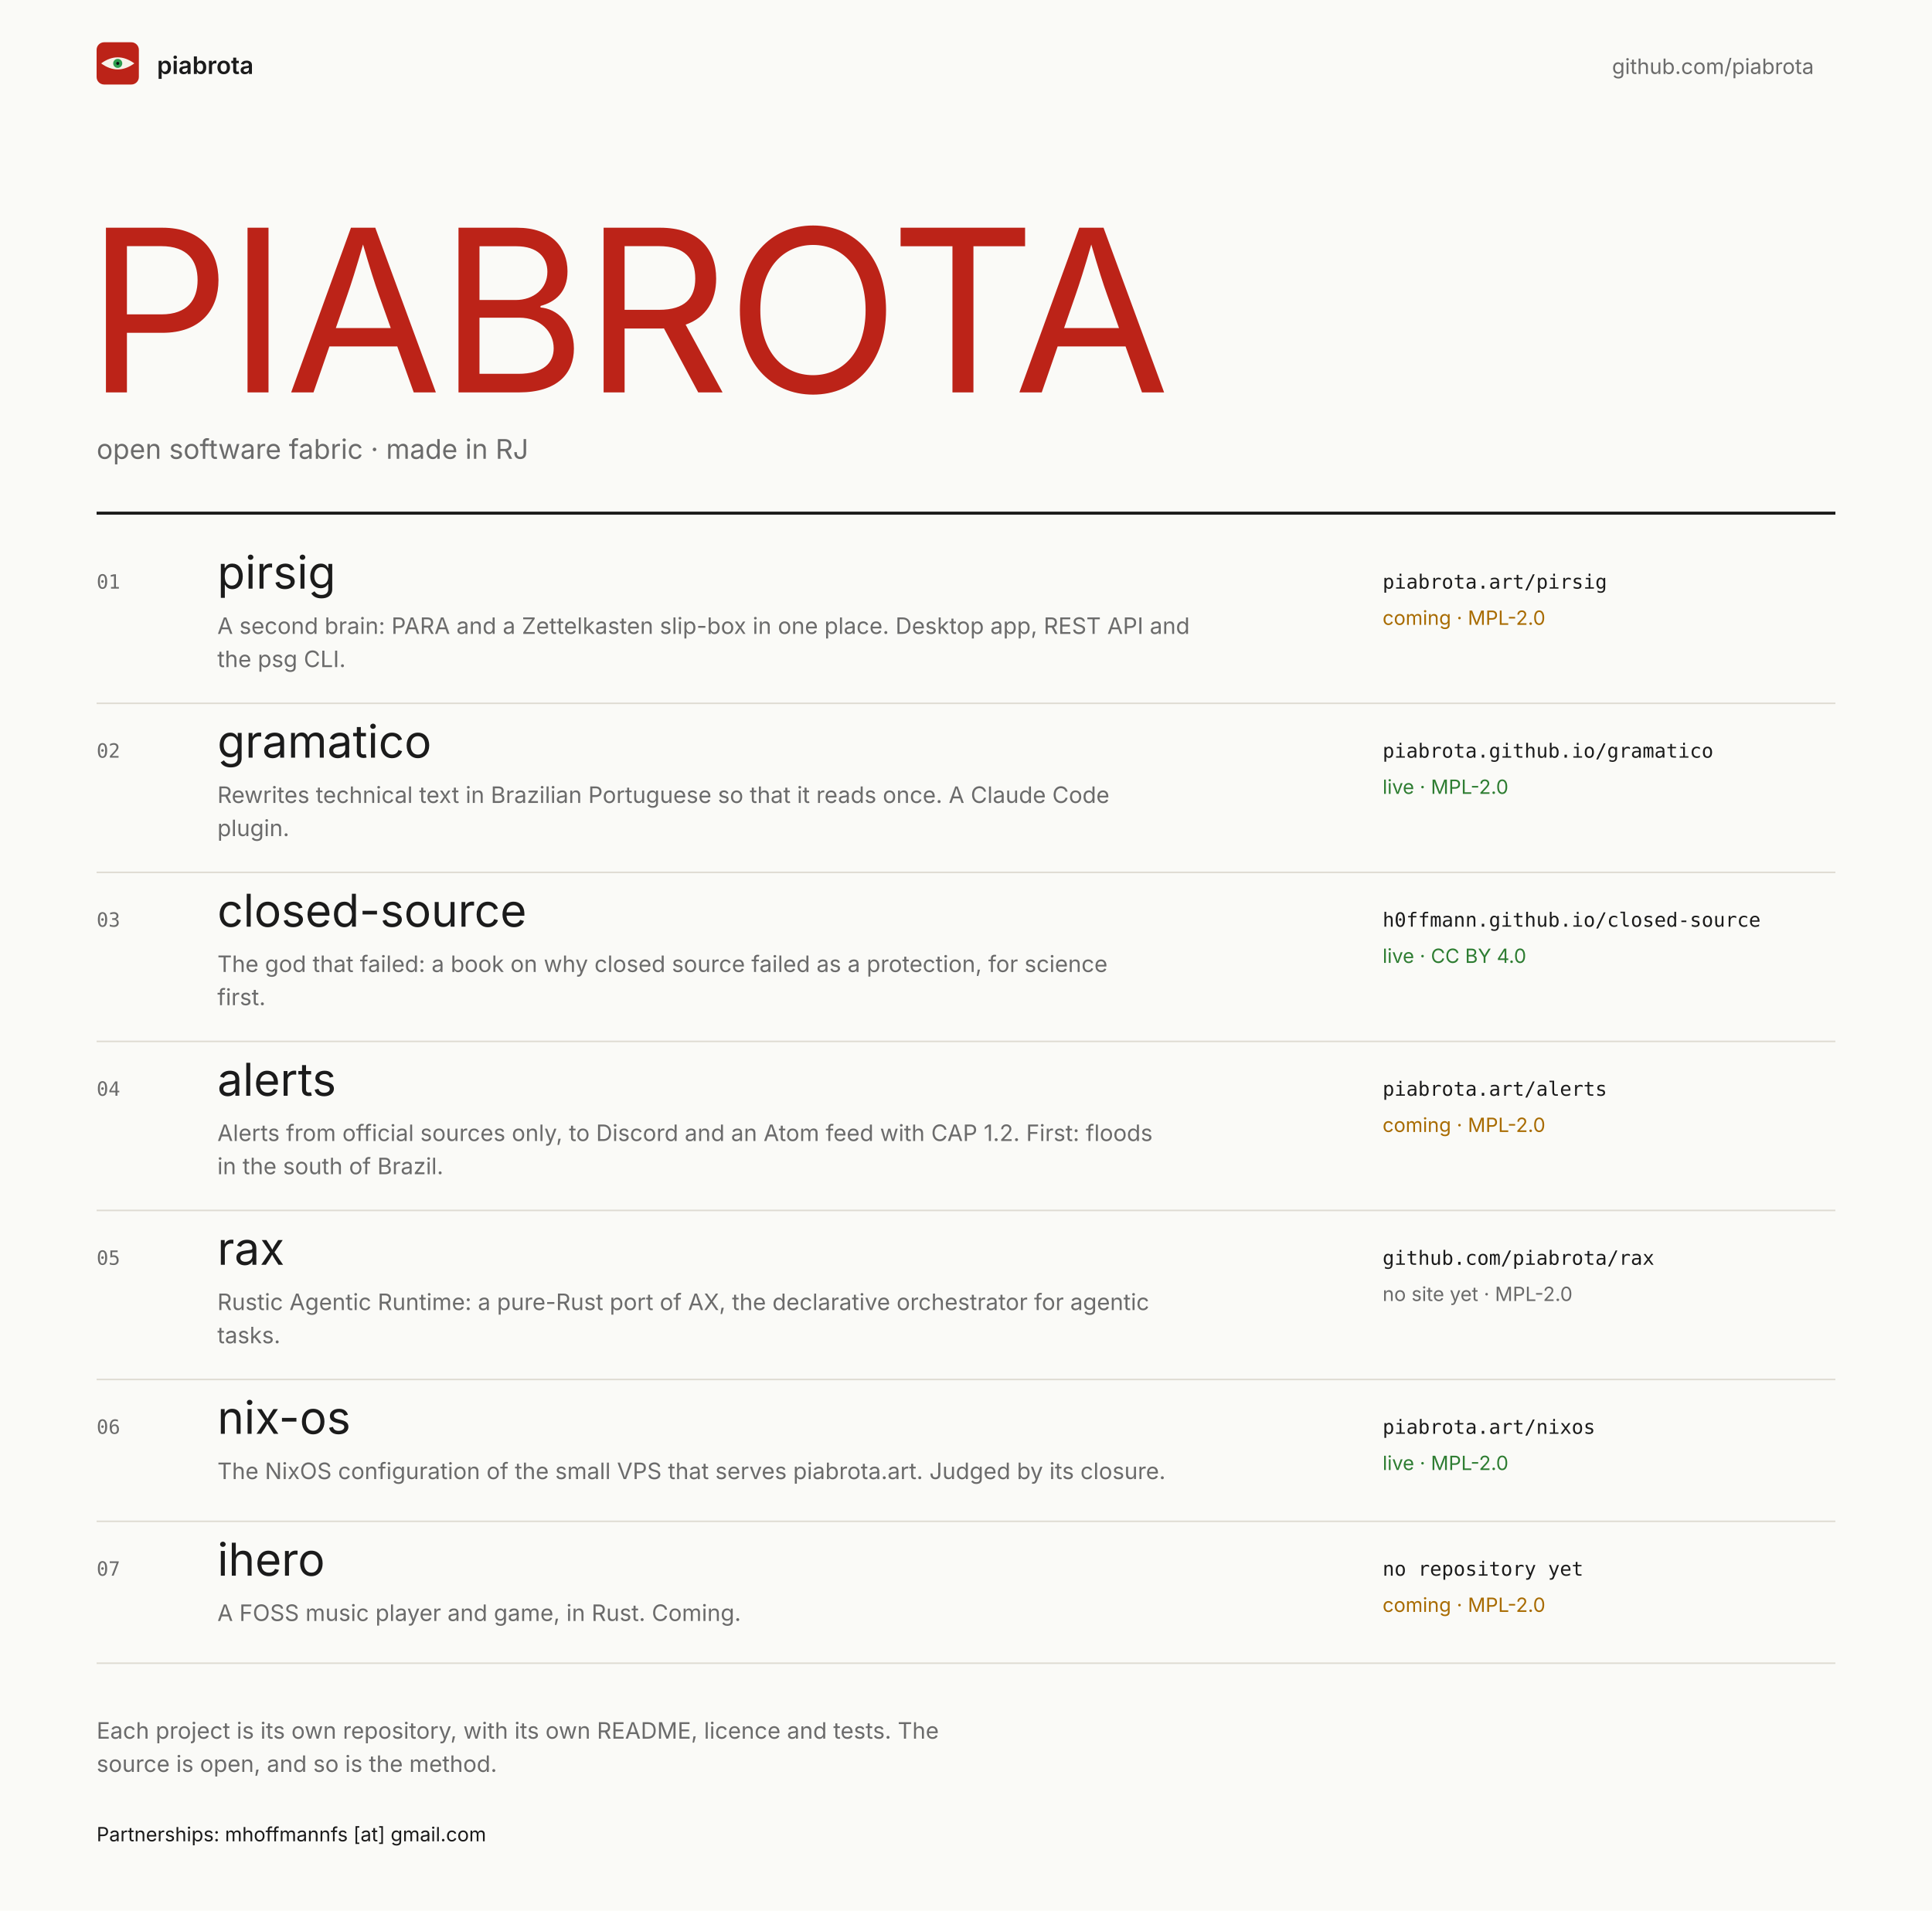
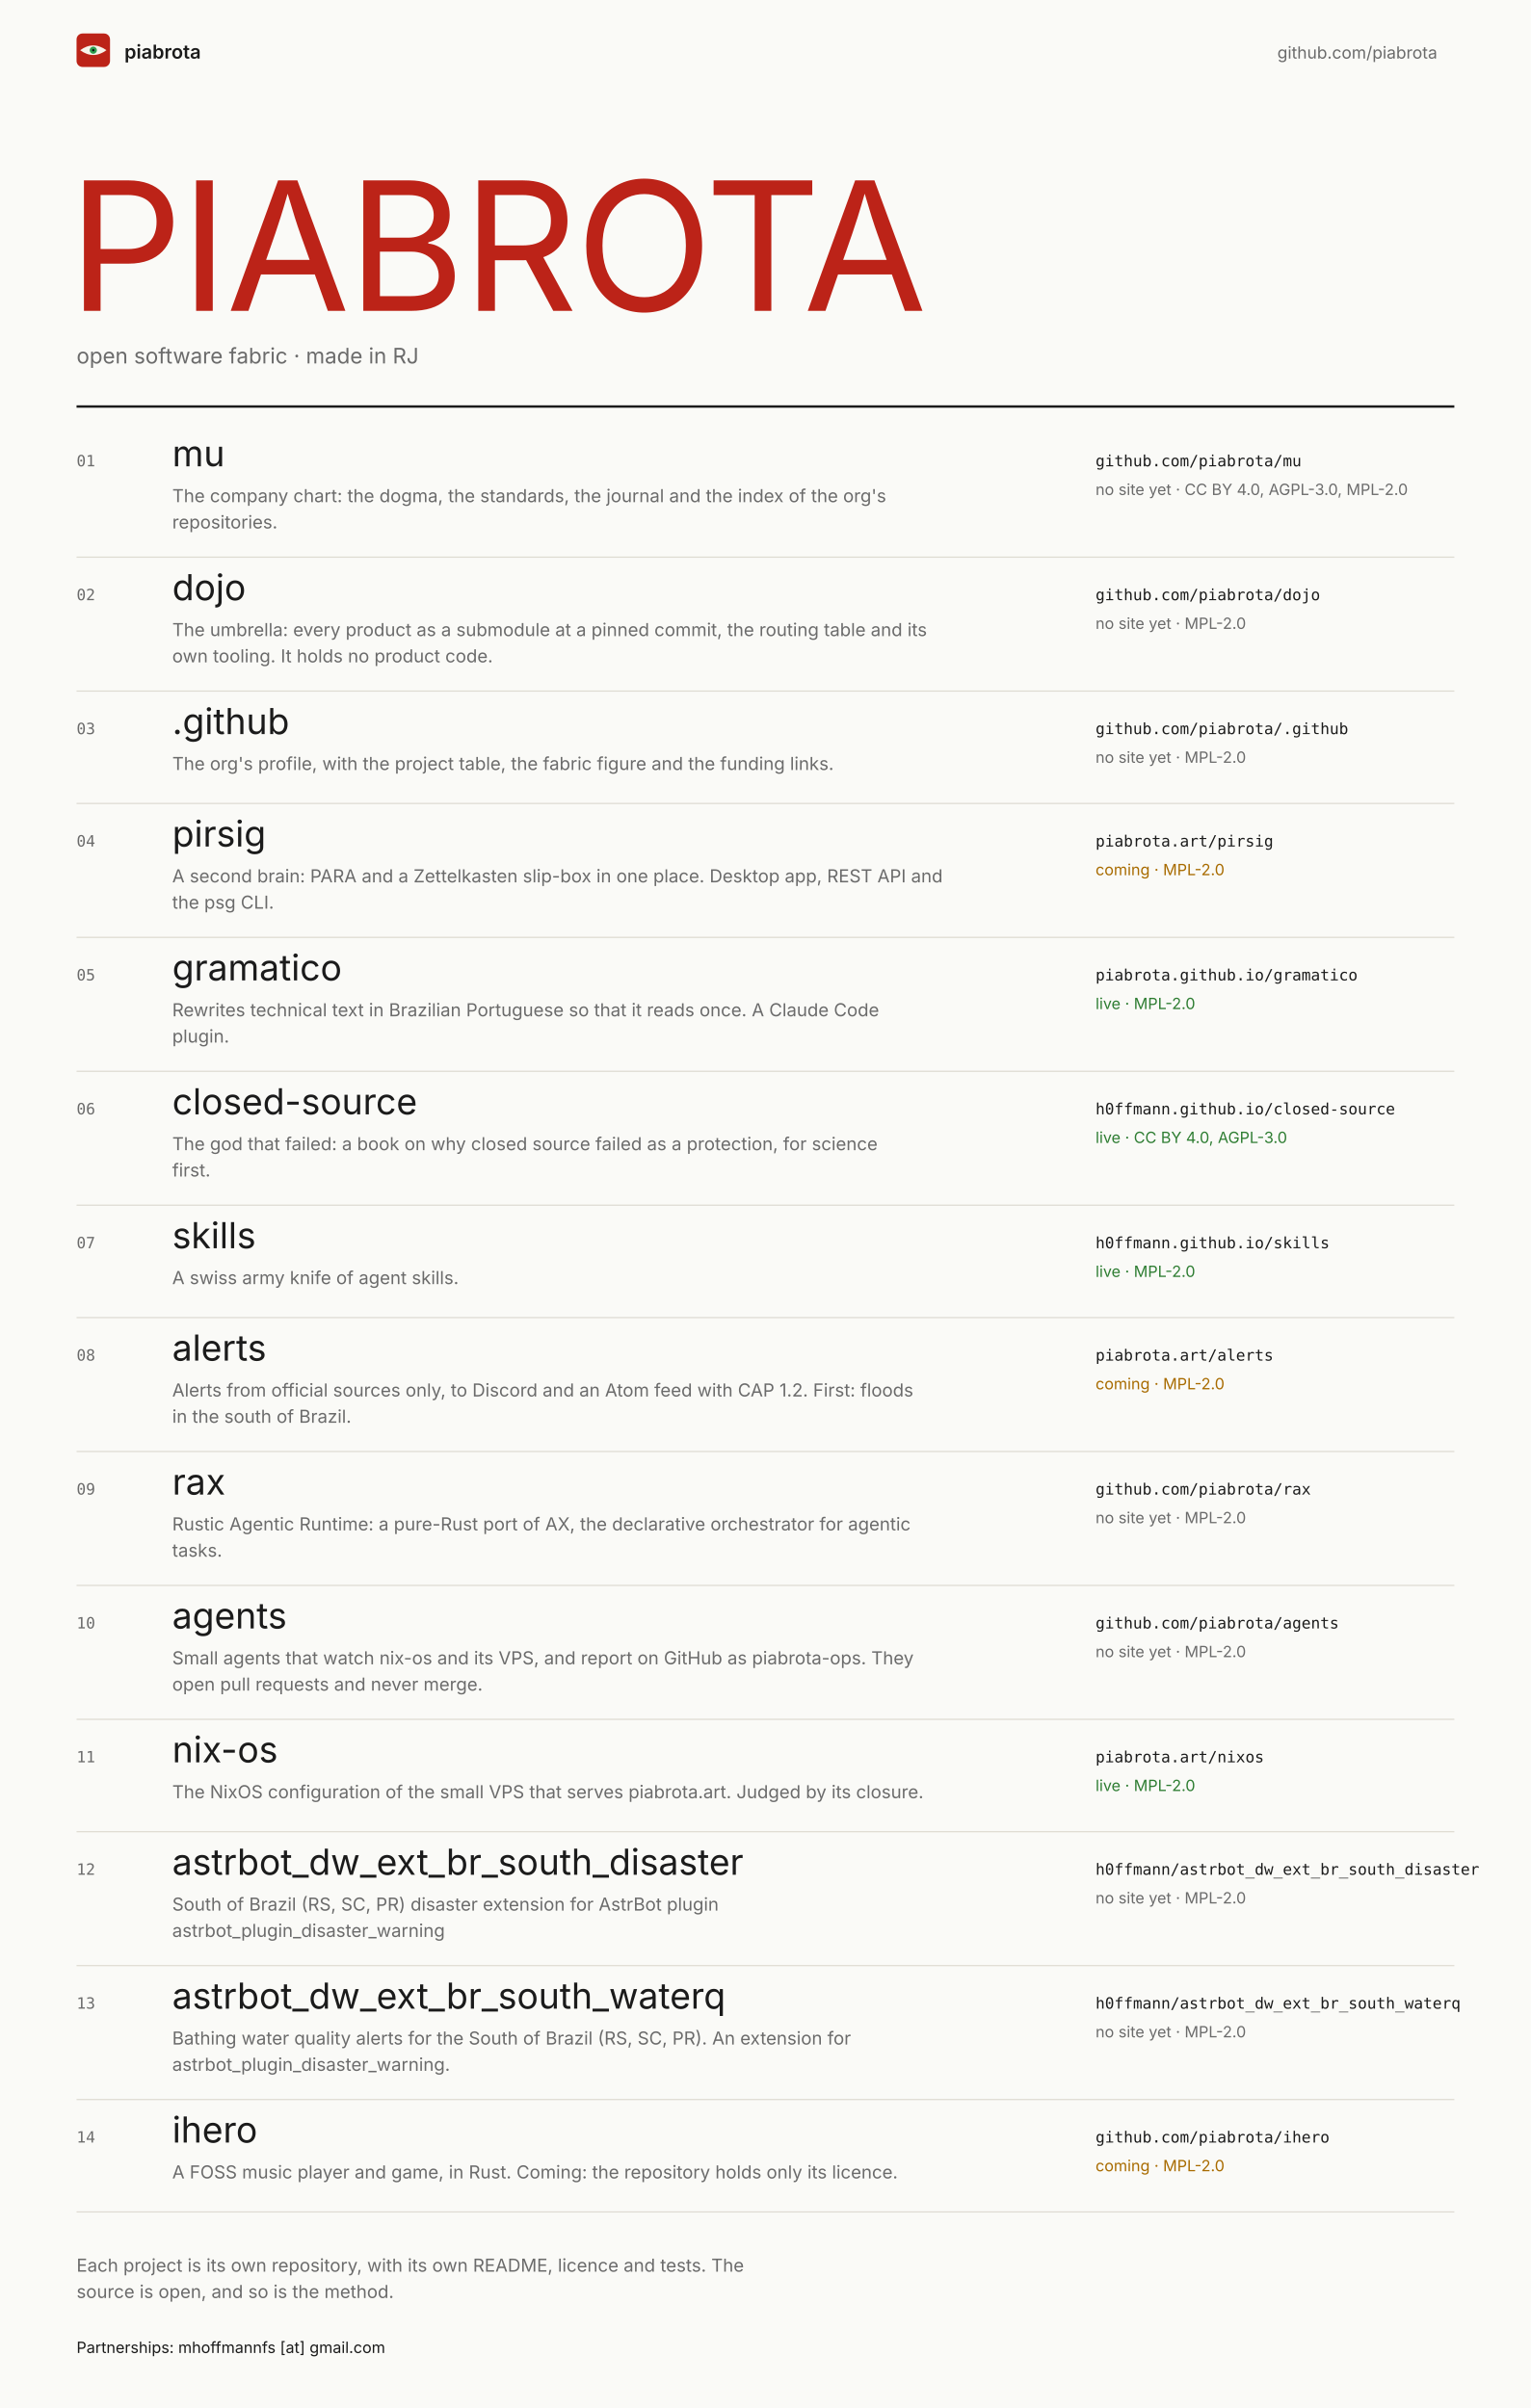
- <svg xmlns="http://www.w3.org/2000/svg" width="1280" height="1266" viewBox="0 0 1280 1266" font-family="Inter, system-ui, -apple-system, 'Segoe UI', sans-serif" role="img" aria-label="Mockup B, index: the piabrota.art homepage, 1280 px wide">
+ <svg xmlns="http://www.w3.org/2000/svg" width="1280" height="2014" viewBox="0 0 1280 2014" font-family="Inter, system-ui, -apple-system, 'Segoe UI', sans-serif" role="img" aria-label="Mockup B, index: the piabrota.art homepage, 1280 px wide">
  <defs />
-   <rect fill="#FAFAF7" height="1266" width="1280" x="0" y="0" />
+   <rect fill="#FAFAF7" height="2014" width="1280" x="0" y="0" />
  <g>
    <rect fill="#BC2318" height="28" rx="5" width="28" x="64" y="28" />
    <path d="M67 42 Q78 34 89 42 Q78 50 67 42Z" fill="#F7F3EA" />
    <circle cx="78" cy="42" fill="#2E9E4F" r="3" />
    <circle cx="78" cy="42" fill="#0B0D12" r="1" />
  </g>
  <text fill="#1B1B1B" font-size="16" font-weight="600" x="104" y="49">piabrota</text>
  <text fill="#6B6B6B" font-size="14" x="1068" y="49">github.com/piabrota</text>
  <text fill="#BC2318" font-family="'Fjalla One', 'Arial Narrow', Inter, sans-serif" font-size="150" letter-spacing="-2" x="57" y="260">PIABROTA</text>
  <text fill="#6B6B6B" font-size="18" x="64" y="304">open software fabric · made in RJ</text>
  <line stroke="#1B1B1B" stroke-width="2" x1="64" x2="1216" y1="340" y2="340" />
  <text fill="#6B6B6B" font-family="'JetBrains Mono', ui-monospace, monospace" font-size="13" x="64" y="390">01</text>
-   <text fill="#1B1B1B" font-family="'Fjalla One', 'Arial Narrow', Inter, sans-serif" font-size="30" x="144" y="390">pirsig</text>
-   <text fill="#6B6B6B" font-size="15" x="144" y="420">A second brain: PARA and a Zettelkasten slip-box in one place. Desktop app, REST API and</text>
-   <text fill="#6B6B6B" font-size="15" x="144" y="442">the psg CLI.</text>
-   <text fill="#1B1B1B" font-family="'JetBrains Mono', ui-monospace, monospace" font-size="13" x="916" y="390">piabrota.art/pirsig</text>
-   <text fill="#A86B00" font-size="13" x="916" y="414">coming · MPL-2.0</text>
+   <text fill="#1B1B1B" font-family="'Fjalla One', 'Arial Narrow', Inter, sans-serif" font-size="30" x="144" y="390">mu</text>
+   <text fill="#6B6B6B" font-size="15" x="144" y="420">The company chart: the dogma, the standards, the journal and the index of the org's</text>
+   <text fill="#6B6B6B" font-size="15" x="144" y="442">repositories.</text>
+   <text fill="#1B1B1B" font-family="'JetBrains Mono', ui-monospace, monospace" font-size="13" x="916" y="390">github.com/piabrota/mu</text>
+   <text fill="#6B6B6B" font-size="13" x="916" y="414">no site yet · CC BY 4.0, AGPL-3.0, MPL-2.0</text>
  <line stroke="#DEDBD2" x1="64" x2="1216" y1="466" y2="466" />
  <text fill="#6B6B6B" font-family="'JetBrains Mono', ui-monospace, monospace" font-size="13" x="64" y="502">02</text>
-   <text fill="#1B1B1B" font-family="'Fjalla One', 'Arial Narrow', Inter, sans-serif" font-size="30" x="144" y="502">gramatico</text>
-   <text fill="#6B6B6B" font-size="15" x="144" y="532">Rewrites technical text in Brazilian Portuguese so that it reads once. A Claude Code</text>
-   <text fill="#6B6B6B" font-size="15" x="144" y="554">plugin.</text>
-   <text fill="#1B1B1B" font-family="'JetBrains Mono', ui-monospace, monospace" font-size="13" x="916" y="502">piabrota.github.io/gramatico</text>
-   <text fill="#2E7D32" font-size="13" x="916" y="526">live · MPL-2.0</text>
+   <text fill="#1B1B1B" font-family="'Fjalla One', 'Arial Narrow', Inter, sans-serif" font-size="30" x="144" y="502">dojo</text>
+   <text fill="#6B6B6B" font-size="15" x="144" y="532">The umbrella: every product as a submodule at a pinned commit, the routing table and its</text>
+   <text fill="#6B6B6B" font-size="15" x="144" y="554">own tooling. It holds no product code.</text>
+   <text fill="#1B1B1B" font-family="'JetBrains Mono', ui-monospace, monospace" font-size="13" x="916" y="502">github.com/piabrota/dojo</text>
+   <text fill="#6B6B6B" font-size="13" x="916" y="526">no site yet · MPL-2.0</text>
  <line stroke="#DEDBD2" x1="64" x2="1216" y1="578" y2="578" />
  <text fill="#6B6B6B" font-family="'JetBrains Mono', ui-monospace, monospace" font-size="13" x="64" y="614">03</text>
-   <text fill="#1B1B1B" font-family="'Fjalla One', 'Arial Narrow', Inter, sans-serif" font-size="30" x="144" y="614">closed-source</text>
-   <text fill="#6B6B6B" font-size="15" x="144" y="644">The god that failed: a book on why closed source failed as a protection, for science</text>
-   <text fill="#6B6B6B" font-size="15" x="144" y="666">first.</text>
-   <text fill="#1B1B1B" font-family="'JetBrains Mono', ui-monospace, monospace" font-size="13" x="916" y="614">h0ffmann.github.io/closed-source</text>
-   <text fill="#2E7D32" font-size="13" x="916" y="638">live · CC BY 4.0</text>
-   <line stroke="#DEDBD2" x1="64" x2="1216" y1="690" y2="690" />
-   <text fill="#6B6B6B" font-family="'JetBrains Mono', ui-monospace, monospace" font-size="13" x="64" y="726">04</text>
-   <text fill="#1B1B1B" font-family="'Fjalla One', 'Arial Narrow', Inter, sans-serif" font-size="30" x="144" y="726">alerts</text>
-   <text fill="#6B6B6B" font-size="15" x="144" y="756">Alerts from official sources only, to Discord and an Atom feed with CAP 1.2. First: floods</text>
-   <text fill="#6B6B6B" font-size="15" x="144" y="778">in the south of Brazil.</text>
-   <text fill="#1B1B1B" font-family="'JetBrains Mono', ui-monospace, monospace" font-size="13" x="916" y="726">piabrota.art/alerts</text>
-   <text fill="#A86B00" font-size="13" x="916" y="750">coming · MPL-2.0</text>
-   <line stroke="#DEDBD2" x1="64" x2="1216" y1="802" y2="802" />
-   <text fill="#6B6B6B" font-family="'JetBrains Mono', ui-monospace, monospace" font-size="13" x="64" y="838">05</text>
-   <text fill="#1B1B1B" font-family="'Fjalla One', 'Arial Narrow', Inter, sans-serif" font-size="30" x="144" y="838">rax</text>
-   <text fill="#6B6B6B" font-size="15" x="144" y="868">Rustic Agentic Runtime: a pure-Rust port of AX, the declarative orchestrator for agentic</text>
-   <text fill="#6B6B6B" font-size="15" x="144" y="890">tasks.</text>
-   <text fill="#1B1B1B" font-family="'JetBrains Mono', ui-monospace, monospace" font-size="13" x="916" y="838">github.com/piabrota/rax</text>
-   <text fill="#6B6B6B" font-size="13" x="916" y="862">no site yet · MPL-2.0</text>
-   <line stroke="#DEDBD2" x1="64" x2="1216" y1="914" y2="914" />
-   <text fill="#6B6B6B" font-family="'JetBrains Mono', ui-monospace, monospace" font-size="13" x="64" y="950">06</text>
-   <text fill="#1B1B1B" font-family="'Fjalla One', 'Arial Narrow', Inter, sans-serif" font-size="30" x="144" y="950">nix-os</text>
-   <text fill="#6B6B6B" font-size="15" x="144" y="980">The NixOS configuration of the small VPS that serves piabrota.art. Judged by its closure.</text>
-   <text fill="#1B1B1B" font-family="'JetBrains Mono', ui-monospace, monospace" font-size="13" x="916" y="950">piabrota.art/nixos</text>
-   <text fill="#2E7D32" font-size="13" x="916" y="974">live · MPL-2.0</text>
+   <text fill="#1B1B1B" font-family="'Fjalla One', 'Arial Narrow', Inter, sans-serif" font-size="30" x="144" y="614">.github</text>
+   <text fill="#6B6B6B" font-size="15" x="144" y="644">The org's profile, with the project table, the fabric figure and the funding links.</text>
+   <text fill="#1B1B1B" font-family="'JetBrains Mono', ui-monospace, monospace" font-size="13" x="916" y="614">github.com/piabrota/.github</text>
+   <text fill="#6B6B6B" font-size="13" x="916" y="638">no site yet · MPL-2.0</text>
+   <line stroke="#DEDBD2" x1="64" x2="1216" y1="672" y2="672" />
+   <text fill="#6B6B6B" font-family="'JetBrains Mono', ui-monospace, monospace" font-size="13" x="64" y="708">04</text>
+   <text fill="#1B1B1B" font-family="'Fjalla One', 'Arial Narrow', Inter, sans-serif" font-size="30" x="144" y="708">pirsig</text>
+   <text fill="#6B6B6B" font-size="15" x="144" y="738">A second brain: PARA and a Zettelkasten slip-box in one place. Desktop app, REST API and</text>
+   <text fill="#6B6B6B" font-size="15" x="144" y="760">the psg CLI.</text>
+   <text fill="#1B1B1B" font-family="'JetBrains Mono', ui-monospace, monospace" font-size="13" x="916" y="708">piabrota.art/pirsig</text>
+   <text fill="#A86B00" font-size="13" x="916" y="732">coming · MPL-2.0</text>
+   <line stroke="#DEDBD2" x1="64" x2="1216" y1="784" y2="784" />
+   <text fill="#6B6B6B" font-family="'JetBrains Mono', ui-monospace, monospace" font-size="13" x="64" y="820">05</text>
+   <text fill="#1B1B1B" font-family="'Fjalla One', 'Arial Narrow', Inter, sans-serif" font-size="30" x="144" y="820">gramatico</text>
+   <text fill="#6B6B6B" font-size="15" x="144" y="850">Rewrites technical text in Brazilian Portuguese so that it reads once. A Claude Code</text>
+   <text fill="#6B6B6B" font-size="15" x="144" y="872">plugin.</text>
+   <text fill="#1B1B1B" font-family="'JetBrains Mono', ui-monospace, monospace" font-size="13" x="916" y="820">piabrota.github.io/gramatico</text>
+   <text fill="#2E7D32" font-size="13" x="916" y="844">live · MPL-2.0</text>
+   <line stroke="#DEDBD2" x1="64" x2="1216" y1="896" y2="896" />
+   <text fill="#6B6B6B" font-family="'JetBrains Mono', ui-monospace, monospace" font-size="13" x="64" y="932">06</text>
+   <text fill="#1B1B1B" font-family="'Fjalla One', 'Arial Narrow', Inter, sans-serif" font-size="30" x="144" y="932">closed-source</text>
+   <text fill="#6B6B6B" font-size="15" x="144" y="962">The god that failed: a book on why closed source failed as a protection, for science</text>
+   <text fill="#6B6B6B" font-size="15" x="144" y="984">first.</text>
+   <text fill="#1B1B1B" font-family="'JetBrains Mono', ui-monospace, monospace" font-size="13" x="916" y="932">h0ffmann.github.io/closed-source</text>
+   <text fill="#2E7D32" font-size="13" x="916" y="956">live · CC BY 4.0, AGPL-3.0</text>
  <line stroke="#DEDBD2" x1="64" x2="1216" y1="1008" y2="1008" />
  <text fill="#6B6B6B" font-family="'JetBrains Mono', ui-monospace, monospace" font-size="13" x="64" y="1044">07</text>
-   <text fill="#1B1B1B" font-family="'Fjalla One', 'Arial Narrow', Inter, sans-serif" font-size="30" x="144" y="1044">ihero</text>
-   <text fill="#6B6B6B" font-size="15" x="144" y="1074">A FOSS music player and game, in Rust. Coming.</text>
-   <text fill="#1B1B1B" font-family="'JetBrains Mono', ui-monospace, monospace" font-size="13" x="916" y="1044">no repository yet</text>
-   <text fill="#A86B00" font-size="13" x="916" y="1068">coming · MPL-2.0</text>
+   <text fill="#1B1B1B" font-family="'Fjalla One', 'Arial Narrow', Inter, sans-serif" font-size="30" x="144" y="1044">skills</text>
+   <text fill="#6B6B6B" font-size="15" x="144" y="1074">A swiss army knife of agent skills.</text>
+   <text fill="#1B1B1B" font-family="'JetBrains Mono', ui-monospace, monospace" font-size="13" x="916" y="1044">h0ffmann.github.io/skills</text>
+   <text fill="#2E7D32" font-size="13" x="916" y="1068">live · MPL-2.0</text>
  <line stroke="#DEDBD2" x1="64" x2="1216" y1="1102" y2="1102" />
-   <text fill="#6B6B6B" font-size="15" x="64" y="1152">Each project is its own repository, with its own README, licence and tests. The</text>
-   <text fill="#6B6B6B" font-size="15" x="64" y="1174">source is open, and so is the method.</text>
-   <text fill="#1B1B1B" font-size="13" x="64" y="1220">Partnerships: mhoffmannfs [at] gmail.com</text>
+   <text fill="#6B6B6B" font-family="'JetBrains Mono', ui-monospace, monospace" font-size="13" x="64" y="1138">08</text>
+   <text fill="#1B1B1B" font-family="'Fjalla One', 'Arial Narrow', Inter, sans-serif" font-size="30" x="144" y="1138">alerts</text>
+   <text fill="#6B6B6B" font-size="15" x="144" y="1168">Alerts from official sources only, to Discord and an Atom feed with CAP 1.2. First: floods</text>
+   <text fill="#6B6B6B" font-size="15" x="144" y="1190">in the south of Brazil.</text>
+   <text fill="#1B1B1B" font-family="'JetBrains Mono', ui-monospace, monospace" font-size="13" x="916" y="1138">piabrota.art/alerts</text>
+   <text fill="#A86B00" font-size="13" x="916" y="1162">coming · MPL-2.0</text>
+   <line stroke="#DEDBD2" x1="64" x2="1216" y1="1214" y2="1214" />
+   <text fill="#6B6B6B" font-family="'JetBrains Mono', ui-monospace, monospace" font-size="13" x="64" y="1250">09</text>
+   <text fill="#1B1B1B" font-family="'Fjalla One', 'Arial Narrow', Inter, sans-serif" font-size="30" x="144" y="1250">rax</text>
+   <text fill="#6B6B6B" font-size="15" x="144" y="1280">Rustic Agentic Runtime: a pure-Rust port of AX, the declarative orchestrator for agentic</text>
+   <text fill="#6B6B6B" font-size="15" x="144" y="1302">tasks.</text>
+   <text fill="#1B1B1B" font-family="'JetBrains Mono', ui-monospace, monospace" font-size="13" x="916" y="1250">github.com/piabrota/rax</text>
+   <text fill="#6B6B6B" font-size="13" x="916" y="1274">no site yet · MPL-2.0</text>
+   <line stroke="#DEDBD2" x1="64" x2="1216" y1="1326" y2="1326" />
+   <text fill="#6B6B6B" font-family="'JetBrains Mono', ui-monospace, monospace" font-size="13" x="64" y="1362">10</text>
+   <text fill="#1B1B1B" font-family="'Fjalla One', 'Arial Narrow', Inter, sans-serif" font-size="30" x="144" y="1362">agents</text>
+   <text fill="#6B6B6B" font-size="15" x="144" y="1392">Small agents that watch nix-os and its VPS, and report on GitHub as piabrota-ops. They</text>
+   <text fill="#6B6B6B" font-size="15" x="144" y="1414">open pull requests and never merge.</text>
+   <text fill="#1B1B1B" font-family="'JetBrains Mono', ui-monospace, monospace" font-size="13" x="916" y="1362">github.com/piabrota/agents</text>
+   <text fill="#6B6B6B" font-size="13" x="916" y="1386">no site yet · MPL-2.0</text>
+   <line stroke="#DEDBD2" x1="64" x2="1216" y1="1438" y2="1438" />
+   <text fill="#6B6B6B" font-family="'JetBrains Mono', ui-monospace, monospace" font-size="13" x="64" y="1474">11</text>
+   <text fill="#1B1B1B" font-family="'Fjalla One', 'Arial Narrow', Inter, sans-serif" font-size="30" x="144" y="1474">nix-os</text>
+   <text fill="#6B6B6B" font-size="15" x="144" y="1504">The NixOS configuration of the small VPS that serves piabrota.art. Judged by its closure.</text>
+   <text fill="#1B1B1B" font-family="'JetBrains Mono', ui-monospace, monospace" font-size="13" x="916" y="1474">piabrota.art/nixos</text>
+   <text fill="#2E7D32" font-size="13" x="916" y="1498">live · MPL-2.0</text>
+   <line stroke="#DEDBD2" x1="64" x2="1216" y1="1532" y2="1532" />
+   <text fill="#6B6B6B" font-family="'JetBrains Mono', ui-monospace, monospace" font-size="13" x="64" y="1568">12</text>
+   <text fill="#1B1B1B" font-family="'Fjalla One', 'Arial Narrow', Inter, sans-serif" font-size="30" x="144" y="1568">astrbot_dw_ext_br_south_disaster</text>
+   <text fill="#6B6B6B" font-size="15" x="144" y="1598">South of Brazil (RS, SC, PR) disaster extension for AstrBot plugin</text>
+   <text fill="#6B6B6B" font-size="15" x="144" y="1620">astrbot_plugin_disaster_warning</text>
+   <text fill="#1B1B1B" font-family="'JetBrains Mono', ui-monospace, monospace" font-size="13" x="916" y="1568">h0ffmann/astrbot_dw_ext_br_south_disaster</text>
+   <text fill="#6B6B6B" font-size="13" x="916" y="1592">no site yet · MPL-2.0</text>
+   <line stroke="#DEDBD2" x1="64" x2="1216" y1="1644" y2="1644" />
+   <text fill="#6B6B6B" font-family="'JetBrains Mono', ui-monospace, monospace" font-size="13" x="64" y="1680">13</text>
+   <text fill="#1B1B1B" font-family="'Fjalla One', 'Arial Narrow', Inter, sans-serif" font-size="30" x="144" y="1680">astrbot_dw_ext_br_south_waterq</text>
+   <text fill="#6B6B6B" font-size="15" x="144" y="1710">Bathing water quality alerts for the South of Brazil (RS, SC, PR). An extension for</text>
+   <text fill="#6B6B6B" font-size="15" x="144" y="1732">astrbot_plugin_disaster_warning.</text>
+   <text fill="#1B1B1B" font-family="'JetBrains Mono', ui-monospace, monospace" font-size="13" x="916" y="1680">h0ffmann/astrbot_dw_ext_br_south_waterq</text>
+   <text fill="#6B6B6B" font-size="13" x="916" y="1704">no site yet · MPL-2.0</text>
+   <line stroke="#DEDBD2" x1="64" x2="1216" y1="1756" y2="1756" />
+   <text fill="#6B6B6B" font-family="'JetBrains Mono', ui-monospace, monospace" font-size="13" x="64" y="1792">14</text>
+   <text fill="#1B1B1B" font-family="'Fjalla One', 'Arial Narrow', Inter, sans-serif" font-size="30" x="144" y="1792">ihero</text>
+   <text fill="#6B6B6B" font-size="15" x="144" y="1822">A FOSS music player and game, in Rust. Coming: the repository holds only its licence.</text>
+   <text fill="#1B1B1B" font-family="'JetBrains Mono', ui-monospace, monospace" font-size="13" x="916" y="1792">github.com/piabrota/ihero</text>
+   <text fill="#A86B00" font-size="13" x="916" y="1816">coming · MPL-2.0</text>
+   <line stroke="#DEDBD2" x1="64" x2="1216" y1="1850" y2="1850" />
+   <text fill="#6B6B6B" font-size="15" x="64" y="1900">Each project is its own repository, with its own README, licence and tests. The</text>
+   <text fill="#6B6B6B" font-size="15" x="64" y="1922">source is open, and so is the method.</text>
+   <text fill="#1B1B1B" font-size="13" x="64" y="1968">Partnerships: mhoffmannfs [at] gmail.com</text>
</svg>
